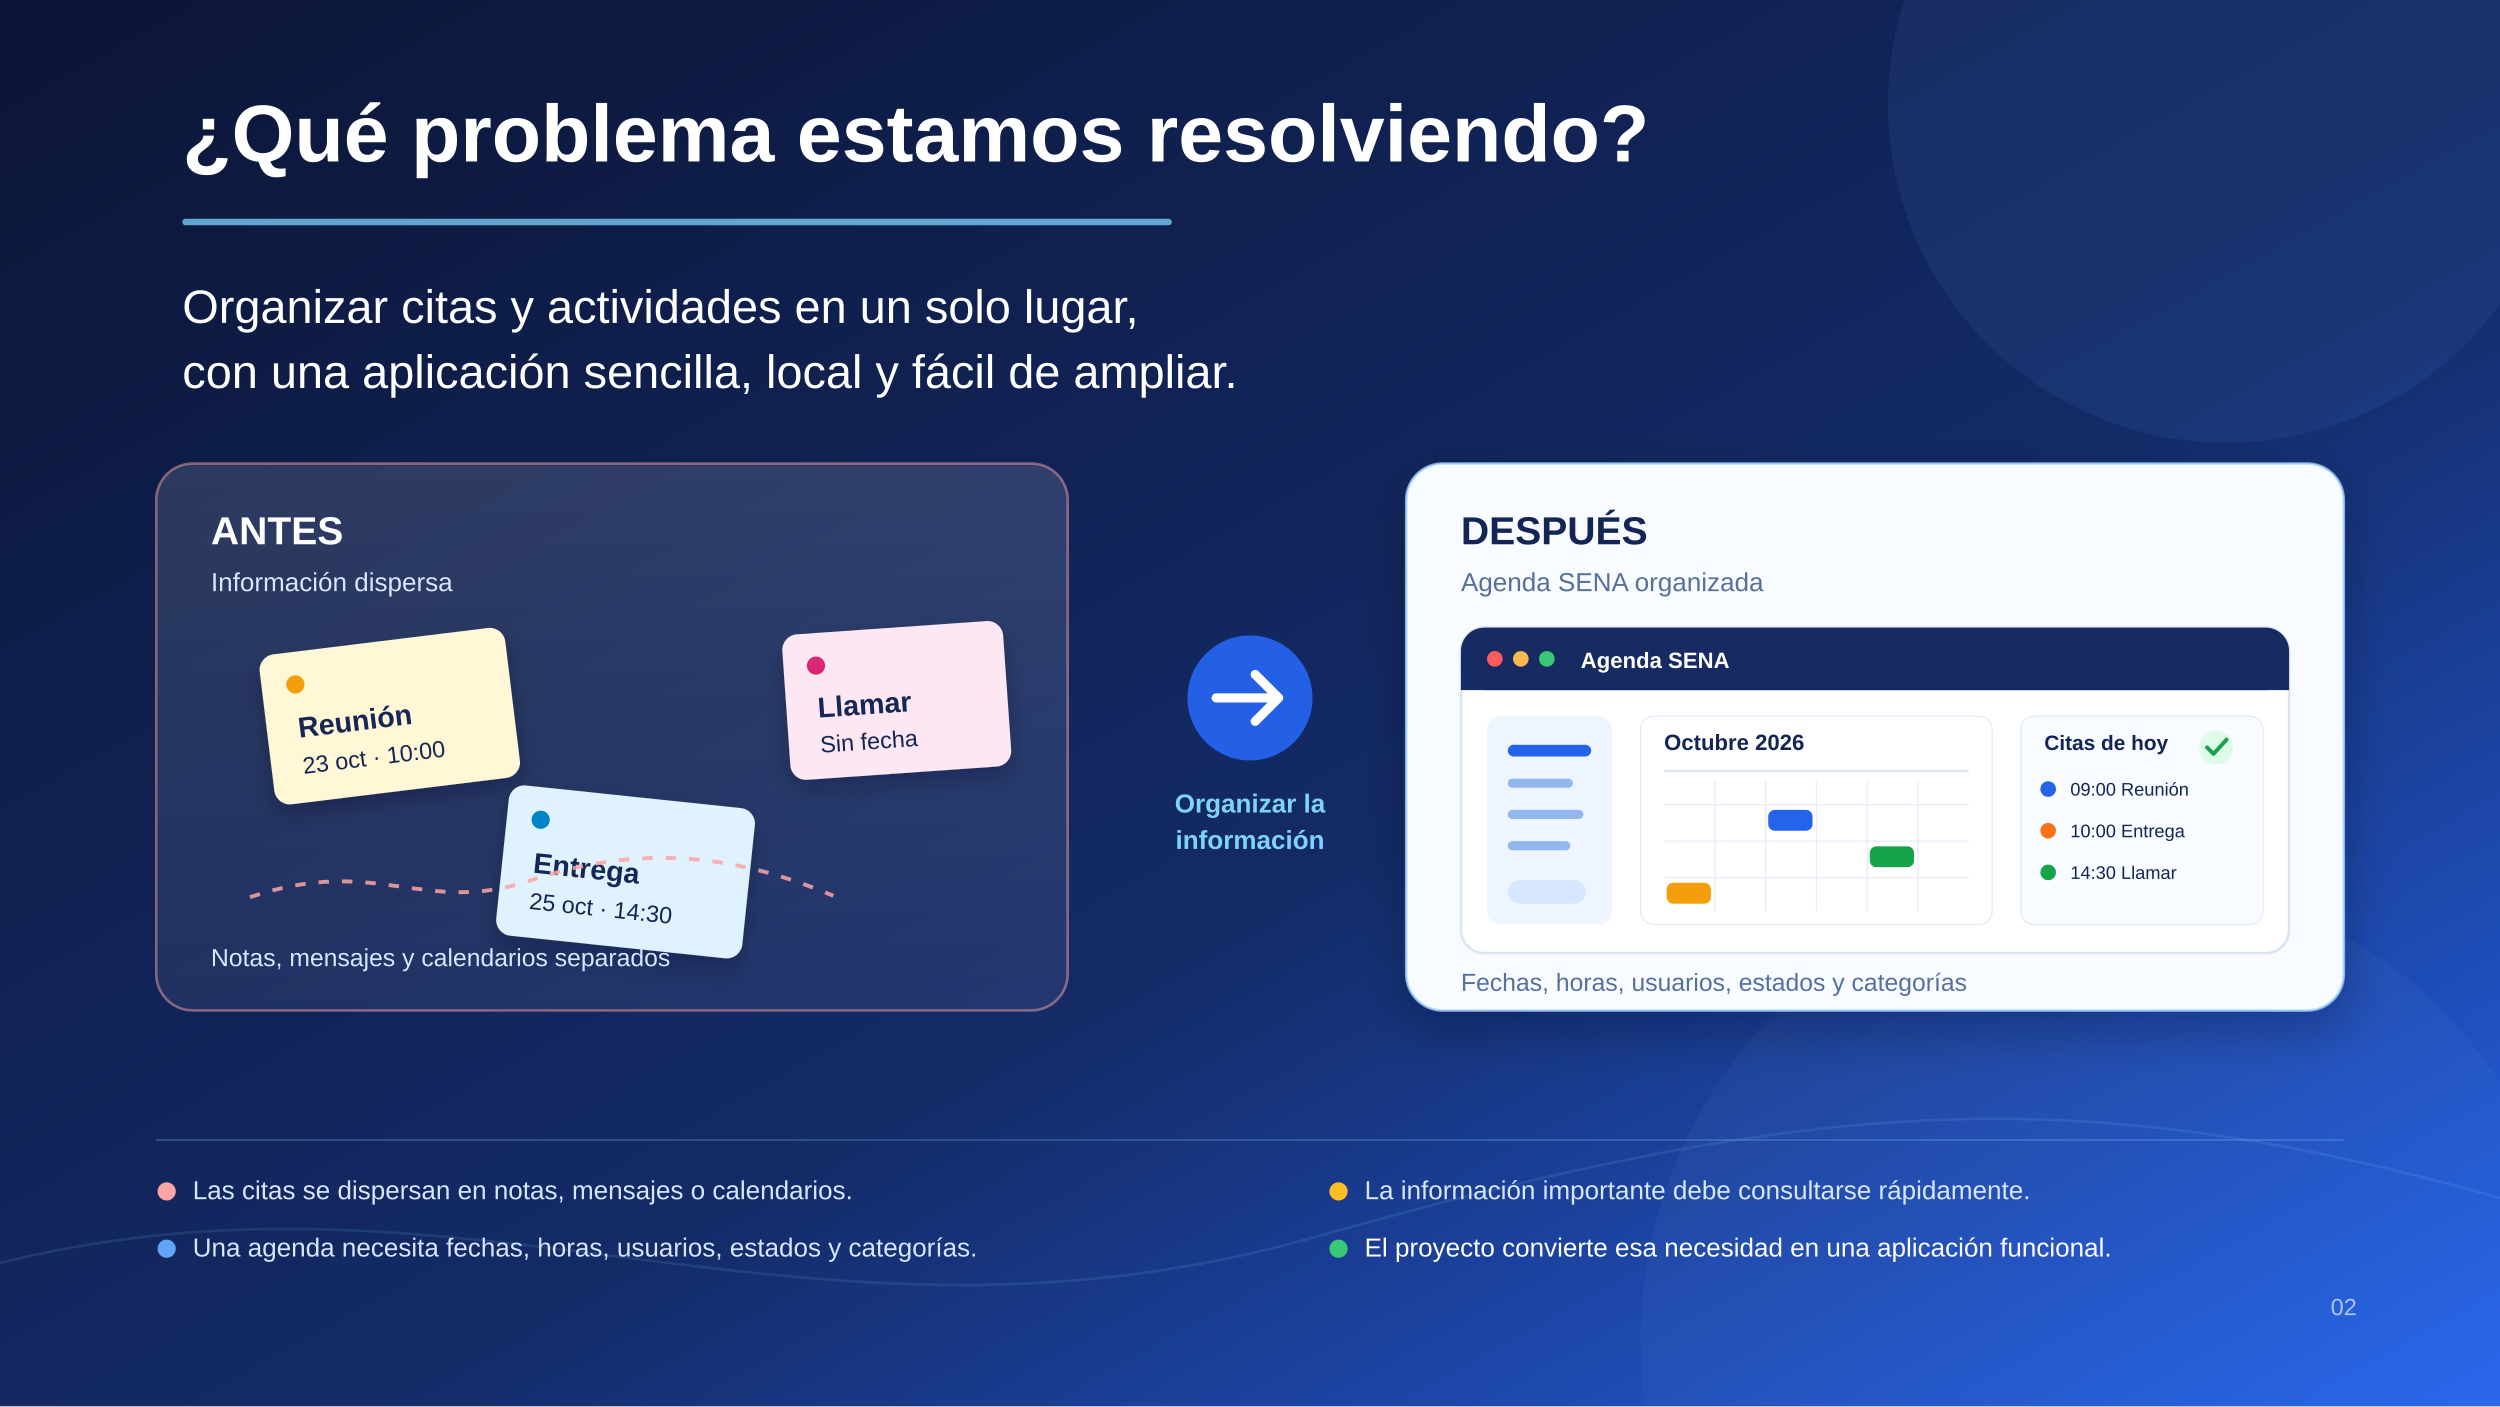
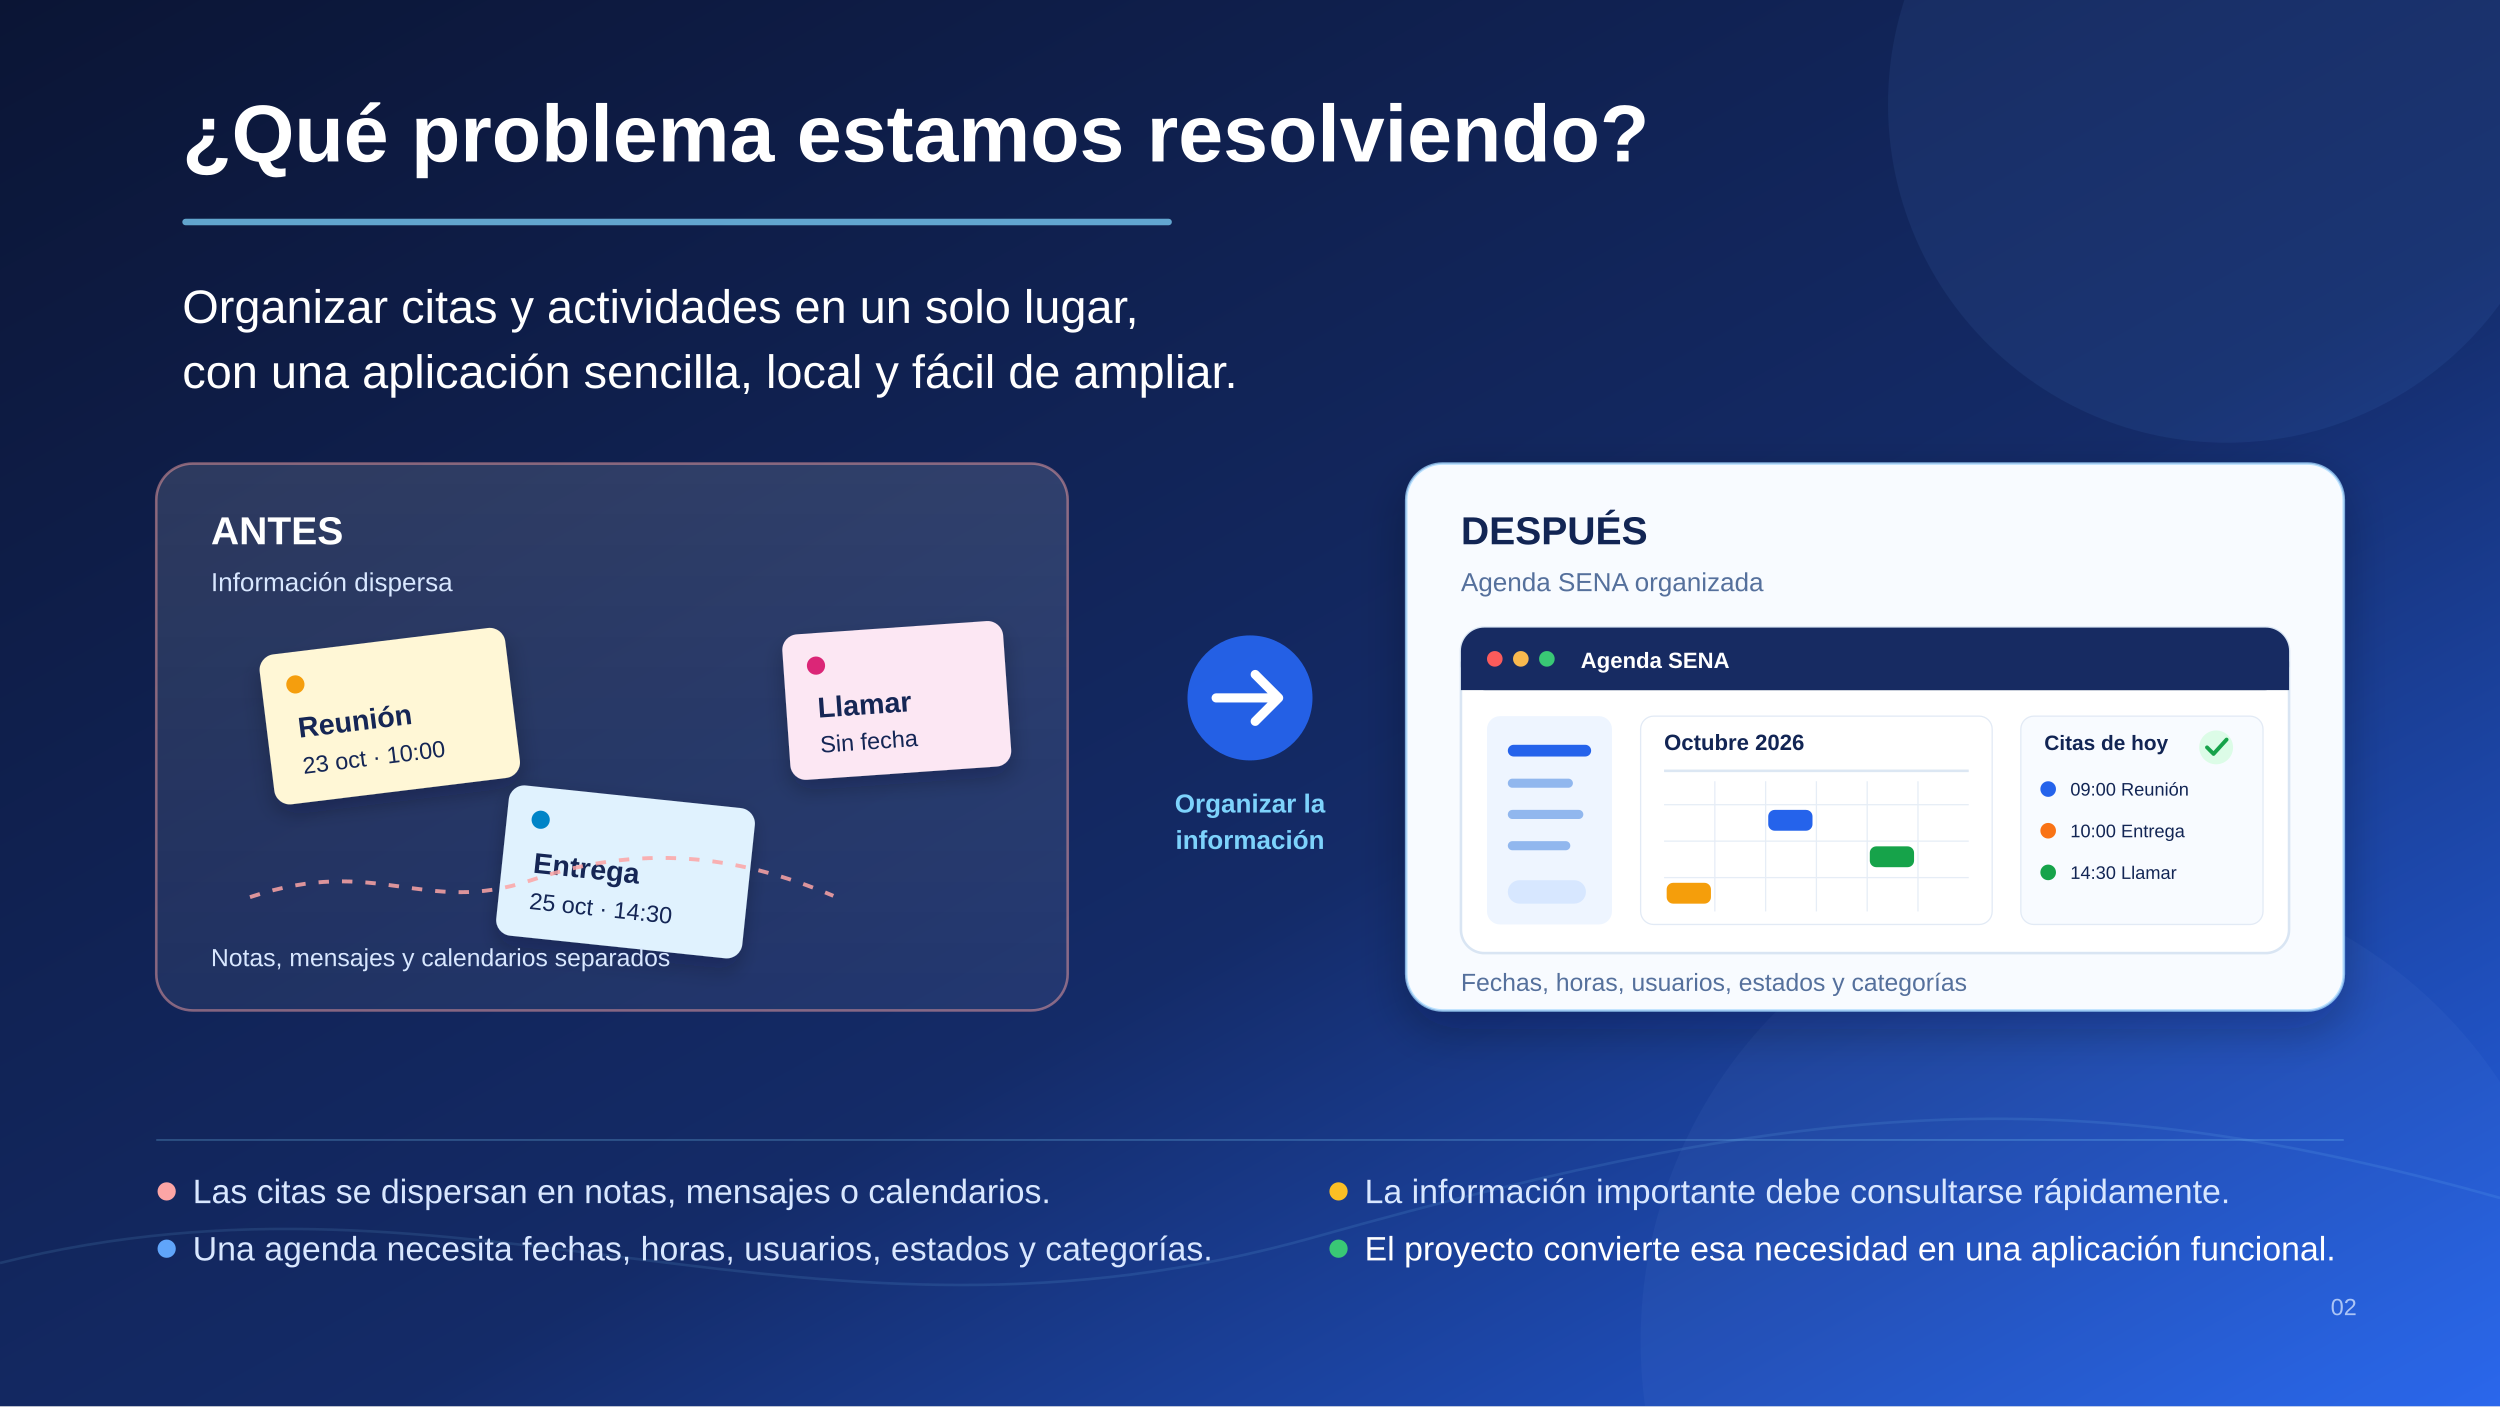
<svg xmlns="http://www.w3.org/2000/svg" width="1920" height="1080" viewBox="0 0 1920 1080" role="img" aria-labelledby="title desc">
  <defs>
    <linearGradient id="background" x1="0" y1="0" x2="1" y2="1">
      <stop offset="0" stop-color="#0B1535" />
      <stop offset="0.58" stop-color="#142B68" />
      <stop offset="1" stop-color="#2563EB" />
    </linearGradient>
    <linearGradient id="panel" x1="0" y1="0" x2="0" y2="1">
      <stop offset="0" stop-color="#FFFFFF" stop-opacity="0.13" />
      <stop offset="1" stop-color="#FFFFFF" stop-opacity="0.06" />
    </linearGradient>
    <filter id="shadow" x="-20%" y="-20%" width="140%" height="150%">
      <feDropShadow dx="0" dy="14" stdDeviation="18" flood-color="#020617" flood-opacity="0.28" />
    </filter>
    <filter id="noteShadow" x="-20%" y="-20%" width="140%" height="150%">
      <feDropShadow dx="0" dy="8" stdDeviation="8" flood-color="#020617" flood-opacity="0.25" />
    </filter>
    <style>
      .sans { font-family: "Segoe UI", "Aptos", "Helvetica Neue", Arial, sans-serif; }
      .display { font-family: "Aptos Display", "Segoe UI", "Aptos", "Helvetica Neue", Arial, sans-serif; }
      .white { fill: #FFFFFF; }
      .soft { fill: #D8E7FF; }
      .sky { fill: #7DD3FC; }
      .muted { fill: #9CB6DD; }
      .navy { fill: #122554; }
      .bold { font-weight: 700; }
      .medium { font-weight: 500; }
    </style>
  </defs>
  <rect width="1920" height="1080" fill="url(#background)" />
  <circle cx="1710" cy="80" r="260" fill="#60A5FA" opacity="0.08" />
  <circle cx="1620" cy="1030" r="360" fill="#93C5FD" opacity="0.05" />
  <path d="M0 970 C360 880 620 1060 1010 950 S1600 830 1920 920" fill="none" stroke="#7DD3FC" stroke-opacity="0.12" stroke-width="2" />
  <g transform="translate(140 124)">
    <text x="0" y="0" class="display white bold" font-size="62">¿Qué problema estamos resolviendo?</text>
    <rect x="0" y="44" width="760" height="5" rx="2.5" fill="#7DD3FC" opacity="0.75" />
    <text x="0" y="124" class="sans white medium" font-size="36">Organizar citas y actividades en un solo lugar,</text>
    <text x="0" y="174" class="sans white medium" font-size="36">con una aplicación sencilla, local y fácil de ampliar.</text>
  </g>
  <g transform="translate(120 356)">
    <rect width="700" height="420" rx="28" fill="url(#panel)" stroke="#FCA5A5" stroke-opacity="0.48" stroke-width="2" />
    <text x="42" y="62" class="sans white bold" font-size="30">ANTES</text>
    <text x="42" y="98" class="sans soft" font-size="20">Información dispersa</text>
    <g filter="url(#noteShadow)" transform="translate(78 148) rotate(-7)">
      <rect width="190" height="116" rx="12" fill="#FFF7D6" />
      <circle cx="26" cy="25" r="7" fill="#F59E0B" />
      <text x="24" y="66" class="sans navy bold" font-size="22">Reunión</text>
      <text x="24" y="94" class="sans navy" font-size="18">23 oct · 10:00</text>
    </g>
    <g filter="url(#noteShadow)" transform="translate(272 246) rotate(6)">
      <rect width="190" height="116" rx="12" fill="#E0F2FE" />
      <circle cx="26" cy="25" r="7" fill="#0284C7" />
      <text x="24" y="66" class="sans navy bold" font-size="22">Entrega</text>
      <text x="24" y="94" class="sans navy" font-size="18">25 oct · 14:30</text>
    </g>
    <g filter="url(#noteShadow)" transform="translate(480 132) rotate(-4)">
      <rect width="170" height="112" rx="12" fill="#FCE7F3" />
      <circle cx="25" cy="25" r="7" fill="#DB2777" />
      <text x="24" y="65" class="sans navy bold" font-size="22">Llamar</text>
      <text x="24" y="92" class="sans navy" font-size="18">Sin fecha</text>
    </g>
    <path d="M72 333 C170 300 205 348 288 320 S445 300 520 332" fill="none" stroke="#FCA5A5" stroke-opacity="0.85" stroke-width="3" stroke-dasharray="8 10" />
    <text x="42" y="386" class="sans soft" font-size="19">Notas, mensajes y calendarios separados</text>
  </g>
  <g transform="translate(852 536)">
    <circle cx="108" cy="0" r="48" fill="#2563EB" opacity="0.95" />
    <path d="M82 0 H128 M112 -18 L130 0 L112 18" fill="none" stroke="#FFFFFF" stroke-width="7" stroke-linecap="round" stroke-linejoin="round" />
    <text x="108" y="88" text-anchor="middle" class="sans sky bold" font-size="20">Organizar la</text>
    <text x="108" y="116" text-anchor="middle" class="sans sky bold" font-size="20">información</text>
  </g>
  <g transform="translate(1080 356)">
    <rect width="720" height="420" rx="28" fill="#F8FBFF" stroke="#A5D8FF" stroke-opacity="0.75" stroke-width="2" filter="url(#shadow)" />
    <text x="42" y="62" class="sans navy bold" font-size="30">DESPUÉS</text>
    <text x="42" y="98" class="sans" fill="#55709C" font-size="20">Agenda SENA organizada</text>
    <rect x="42" y="126" width="636" height="250" rx="18" fill="#FFFFFF" stroke="#D9E5F3" stroke-width="2" />
    <rect x="42" y="126" width="636" height="48" rx="18" fill="#172B62" />
    <rect x="42" y="152" width="636" height="22" fill="#172B62" />
    <circle cx="68" cy="150" r="6" fill="#FB5B5B" />
    <circle cx="88" cy="150" r="6" fill="#F8B84E" />
    <circle cx="108" cy="150" r="6" fill="#39C875" />
    <text x="134" y="157" class="sans white bold" font-size="17">Agenda SENA</text>
    <rect x="62" y="194" width="96" height="160" rx="10" fill="#EEF5FF" />
    <rect x="78" y="216" width="64" height="9" rx="4.5" fill="#2563EB" />
    <rect x="78" y="242" width="50" height="7" rx="3.5" fill="#91B7EE" />
    <rect x="78" y="266" width="58" height="7" rx="3.5" fill="#91B7EE" />
    <rect x="78" y="290" width="48" height="7" rx="3.5" fill="#91B7EE" />
    <rect x="78" y="320" width="60" height="18" rx="9" fill="#D7E7FF" />
    <rect x="180" y="194" width="270" height="160" rx="10" fill="#FFFFFF" stroke="#E2EAF5" />
    <text x="198" y="220" class="sans navy bold" font-size="17">Octubre 2026</text>
    <line x1="198" y1="236" x2="432" y2="236" stroke="#DCE7F3" stroke-width="2" />
    <g stroke="#E6EDF6" stroke-width="1">
      <line x1="198" y1="262" x2="432" y2="262" />
      <line x1="198" y1="290" x2="432" y2="290" />
      <line x1="198" y1="318" x2="432" y2="318" />
      <line x1="237" y1="244" x2="237" y2="344" />
      <line x1="276" y1="244" x2="276" y2="344" />
      <line x1="315" y1="244" x2="315" y2="344" />
      <line x1="354" y1="244" x2="354" y2="344" />
      <line x1="393" y1="244" x2="393" y2="344" />
    </g>
    <rect x="278" y="266" width="34" height="16" rx="5" fill="#2563EB" />
    <rect x="356" y="294" width="34" height="16" rx="5" fill="#16A34A" />
    <rect x="200" y="322" width="34" height="16" rx="5" fill="#F59E0B" />
    <rect x="472" y="194" width="186" height="160" rx="10" fill="#F8FBFF" stroke="#E2EAF5" />
    <text x="490" y="220" class="sans navy bold" font-size="16">Citas de hoy</text>
    <circle cx="493" cy="250" r="6" fill="#2563EB" />
    <text x="510" y="255" class="sans navy" font-size="14">09:00  Reunión</text>
    <circle cx="493" cy="282" r="6" fill="#F97316" />
    <text x="510" y="287" class="sans navy" font-size="14">10:00  Entrega</text>
    <circle cx="493" cy="314" r="6" fill="#16A34A" />
    <text x="510" y="319" class="sans navy" font-size="14">14:30  Llamar</text>
    <circle cx="622" cy="218" r="13" fill="#DCFCE7" />
    <path d="M615 218 L620 223 L630 212" fill="none" stroke="#16A34A" stroke-width="3" stroke-linecap="round" stroke-linejoin="round" />
    <text x="42" y="405" class="sans" fill="#55709C" font-size="19">Fechas, horas, usuarios, estados y categorías</text>
  </g>
  <g transform="translate(120 875)">
    <rect x="0" y="0" width="1680" height="1" fill="#7DD3FC" opacity="0.35" />
    <g transform="translate(0 32)">
      <circle cx="8" cy="8" r="7" fill="#FCA5A5" />
-       <text x="28" y="14" class="sans soft" font-size="20">Las citas se dispersan en notas, mensajes o calendarios.</text>
+       <text x="28" y="17" class="sans soft" font-size="26">Las citas se dispersan en notas, mensajes o calendarios.</text>
    </g>
    <g transform="translate(900 32)">
      <circle cx="8" cy="8" r="7" fill="#FBBF24" />
-       <text x="28" y="14" class="sans soft" font-size="20">La información importante debe consultarse rápidamente.</text>
+       <text x="28" y="17" class="sans soft" font-size="26">La información importante debe consultarse rápidamente.</text>
    </g>
    <g transform="translate(0 76)">
      <circle cx="8" cy="8" r="7" fill="#60A5FA" />
-       <text x="28" y="14" class="sans soft" font-size="20">Una agenda necesita fechas, horas, usuarios, estados y categorías.</text>
+       <text x="28" y="17" class="sans soft" font-size="26">Una agenda necesita fechas, horas, usuarios, estados y categorías.</text>
    </g>
    <g transform="translate(900 76)">
      <circle cx="8" cy="8" r="7" fill="#39C875" />
-       <text x="28" y="14" class="sans white medium" font-size="20">El proyecto convierte esa necesidad en una aplicación funcional.</text>
+       <text x="28" y="17" class="sans white medium" font-size="26">El proyecto convierte esa necesidad en una aplicación funcional.</text>
    </g>
  </g>
  <text x="1810" y="1010" text-anchor="end" class="sans soft" font-size="18" opacity="0.75">02</text>
</svg>
